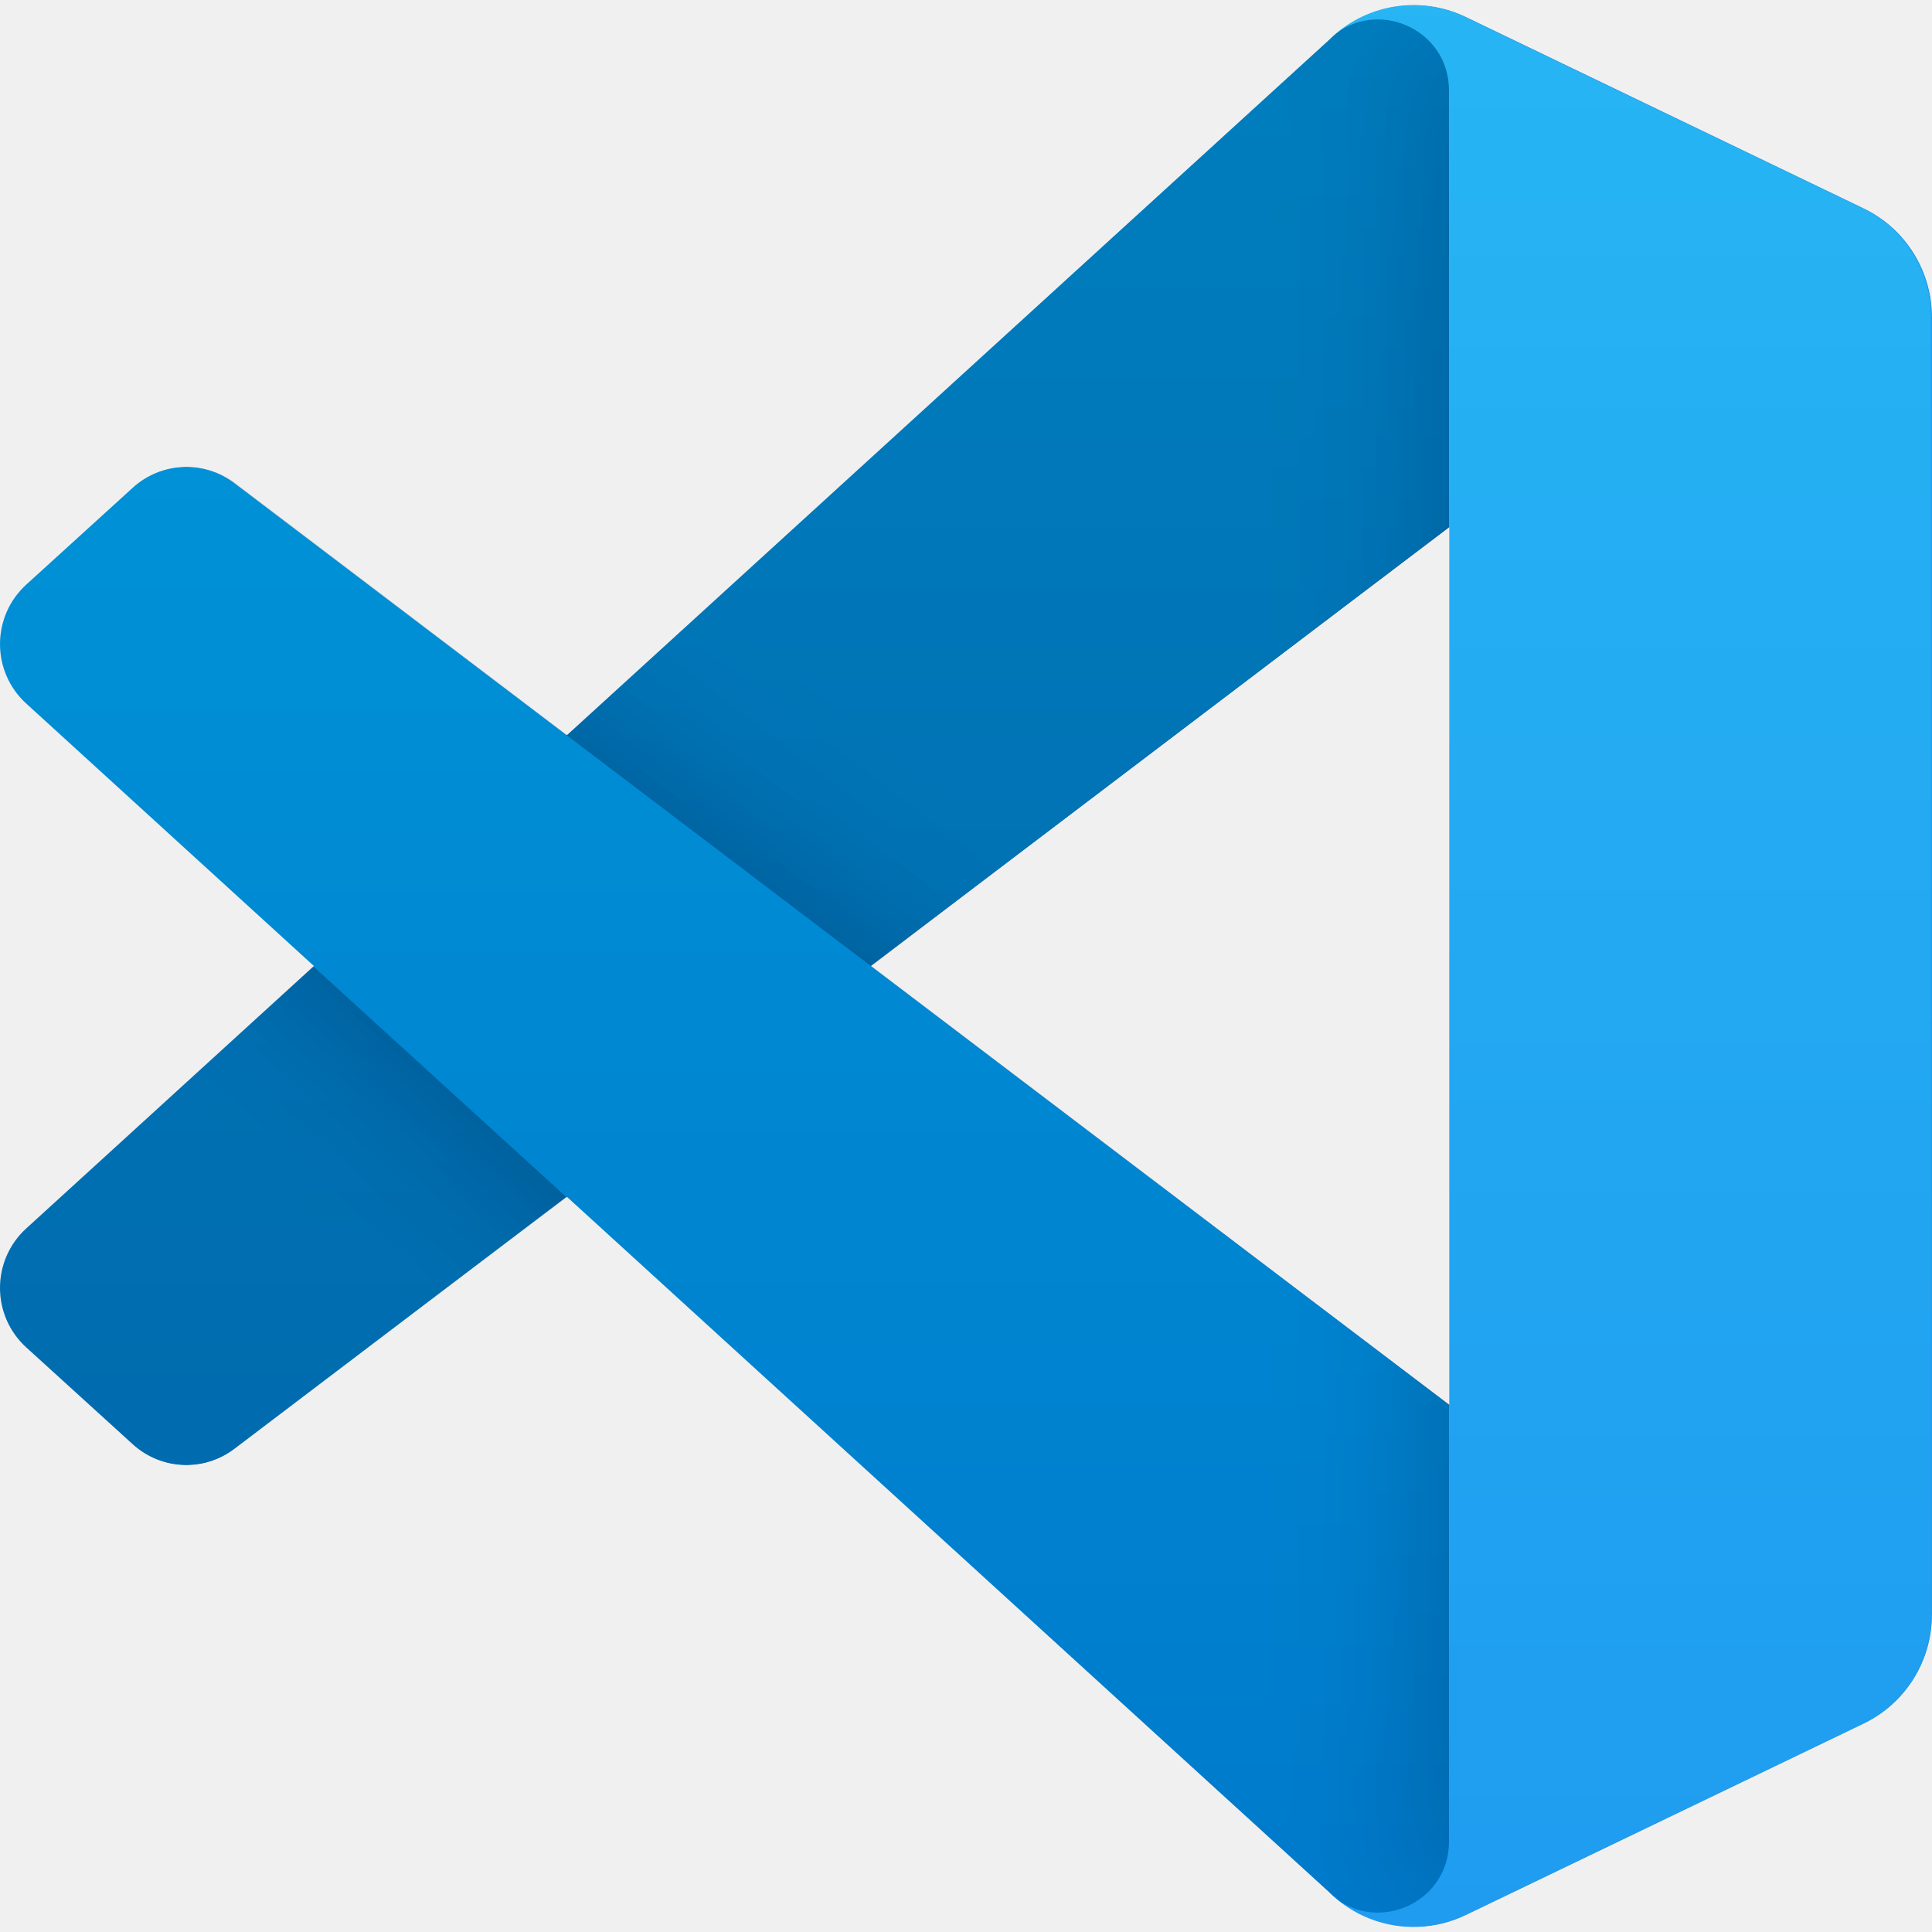
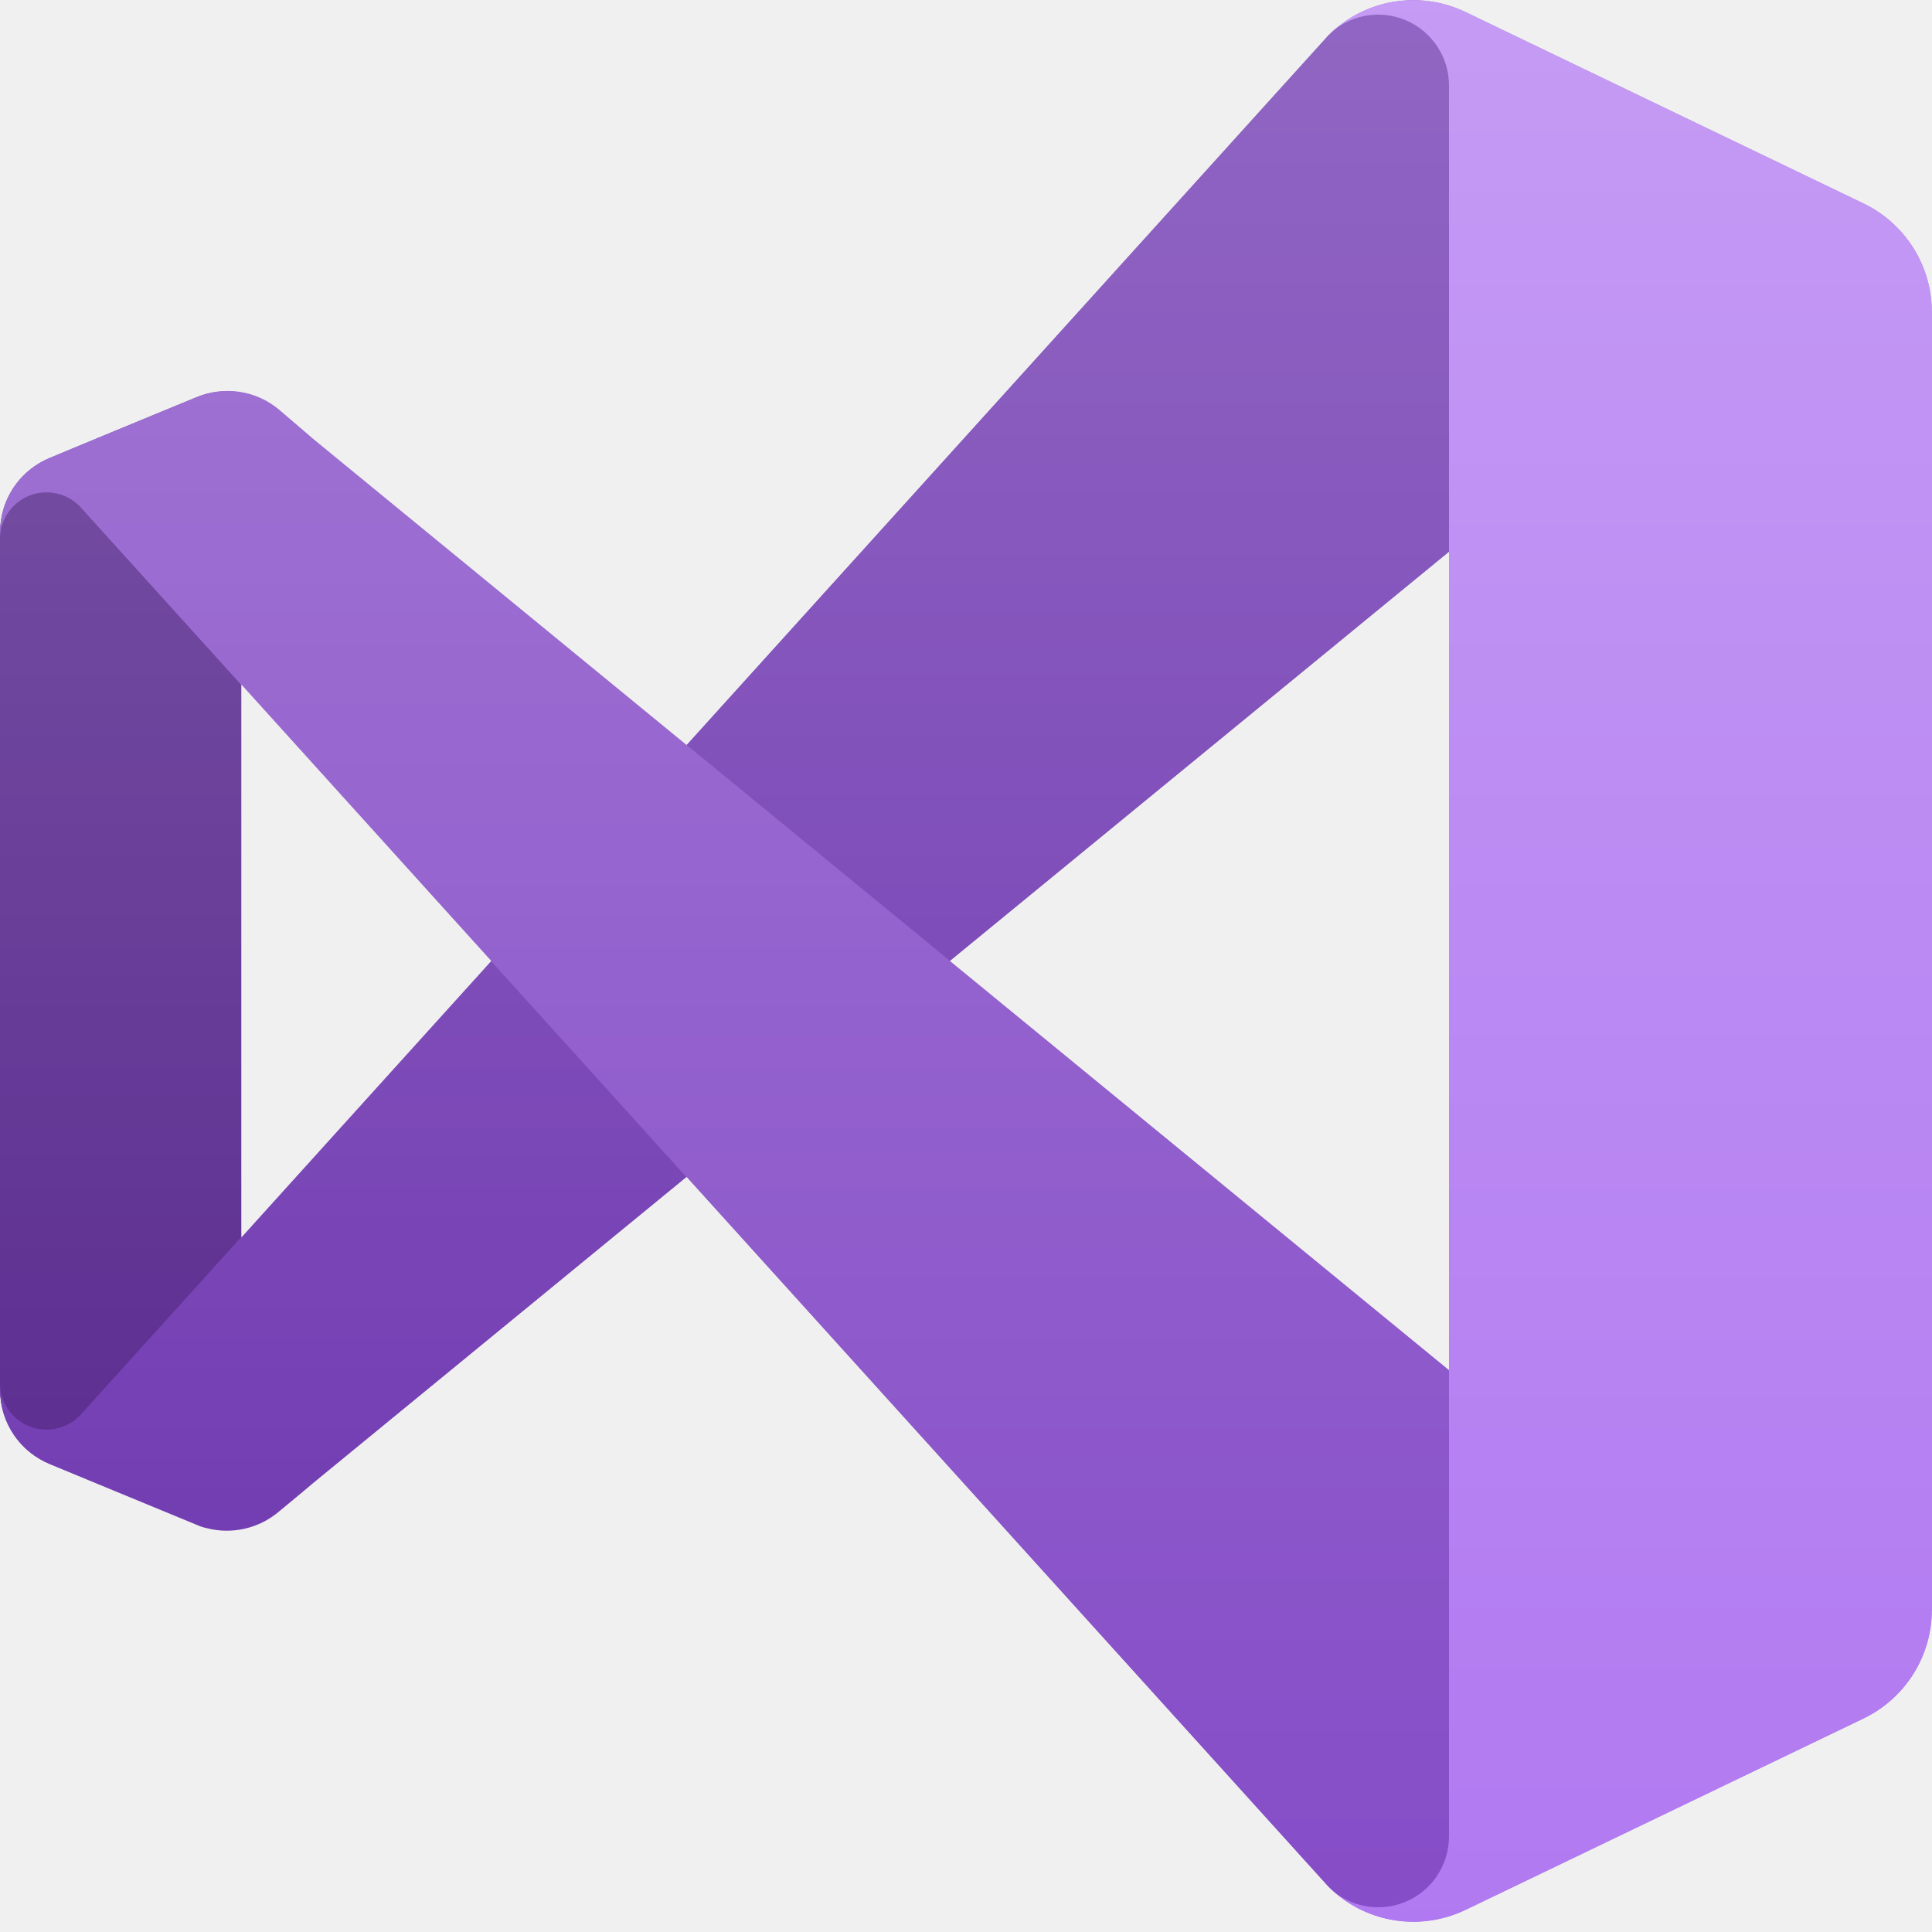
- <svg xmlns="http://www.w3.org/2000/svg" width="256" height="256" viewBox="0 0 256 256" fill="none">
-   <mask id="mask0" mask-type="alpha" maskUnits="userSpaceOnUse" x="0" y="0" width="256" height="256">
-     <path fill-rule="evenodd" clip-rule="evenodd" d="M181.534 254.252a15.934 15.934 0 0 0 12.7-.488l52.706-25.361a16.002 16.002 0 0 0 9.06-14.42V42.018c0-6.15-3.522-11.754-9.06-14.42L194.234 2.238a15.939 15.939 0 0 0-18.185 3.097l-100.9 92.052-43.95-33.361a10.655 10.655 0 0 0-13.614.605L3.49 77.453c-4.648 4.227-4.653 11.54-.011 15.774L41.593 128 3.478 162.773c-4.642 4.235-4.637 11.547.011 15.775l14.097 12.822a10.655 10.655 0 0 0 13.613.606l43.95-33.362 100.9 92.053a15.915 15.915 0 0 0 5.485 3.585Zm10.505-184.367L115.479 128l76.56 58.115V69.885Z" fill="#fff" />
-   </mask>
-   <g mask="url(#mask0)">
-     <path d="M246.94 27.638 194.193 2.241a15.947 15.947 0 0 0-18.194 3.092L3.324 162.773c-4.645 4.235-4.64 11.547.011 15.775L17.44 191.37a10.667 10.667 0 0 0 13.622.606l207.941-157.75c6.976-5.291 16.996-.316 16.996 8.44v-.612a16 16 0 0 0-9.059-14.416Z" fill="#0065A9" />
-     <g filter="url(#filter0_d)">
-       <path d="m246.94 228.362-52.747 25.397a15.95 15.95 0 0 1-18.194-3.092L3.324 93.227c-4.645-4.234-4.64-11.547.011-15.775L17.44 64.63a10.667 10.667 0 0 1 13.622-.605l207.941 157.748c6.976 5.292 16.996.317 16.996-8.44v.613a16.001 16.001 0 0 1-9.059 14.416Z" fill="#007ACC" />
-     </g>
-     <g filter="url(#filter1_d)">
-       <path d="M194.196 253.763A15.955 15.955 0 0 1 176 250.667c5.904 5.904 16 1.722 16-6.628V11.961c0-8.35-10.096-12.532-16-6.628a15.955 15.955 0 0 1 18.196-3.097L246.934 27.6A16 16 0 0 1 256 42.017v171.965a16 16 0 0 1-9.066 14.419l-52.738 25.361Z" fill="#1F9CF0" />
-     </g>
-     <g style="mix-blend-mode:overlay" opacity=".25">
-       <path fill-rule="evenodd" clip-rule="evenodd" d="M181.378 254.252a15.936 15.936 0 0 0 12.699-.488l52.706-25.362a16 16 0 0 0 9.061-14.419V42.018c0-6.15-3.522-11.754-9.06-14.42L194.077 2.238a15.939 15.939 0 0 0-18.185 3.096l-100.9 92.053-43.95-33.361a10.655 10.655 0 0 0-13.613.605L3.333 77.452c-4.648 4.228-4.653 11.54-.011 15.775L41.436 128 3.322 162.773c-4.642 4.235-4.637 11.547.011 15.775L17.43 191.37a10.655 10.655 0 0 0 13.614.606l43.95-33.362 100.899 92.053a15.919 15.919 0 0 0 5.486 3.585Zm10.505-184.367L115.323 128l76.56 58.115V69.885Z" fill="url(#paint0_linear)" />
-     </g>
-   </g>
+ <svg xmlns="http://www.w3.org/2000/svg" viewBox="0 0 96 96">
  <defs>
-     <filter id="filter0_d" x="-21.49" y="40.523" width="298.822" height="236.149" filterUnits="userSpaceOnUse" color-interpolation-filters="sRGB">
-       <feFlood flood-opacity="0" result="BackgroundImageFix" />
-       <feColorMatrix in="SourceAlpha" values="0 0 0 0 0 0 0 0 0 0 0 0 0 0 0 0 0 0 127 0" />
-       <feOffset />
-       <feGaussianBlur stdDeviation="10.667" />
-       <feColorMatrix values="0 0 0 0 0 0 0 0 0 0 0 0 0 0 0 0 0 0 0.25 0" />
-       <feBlend mode="overlay" in2="BackgroundImageFix" result="effect1_dropShadow" />
-       <feBlend in="SourceGraphic" in2="effect1_dropShadow" result="shape" />
-     </filter>
-     <filter id="filter1_d" x="154.667" y="-20.674" width="122.667" height="297.347" filterUnits="userSpaceOnUse" color-interpolation-filters="sRGB">
-       <feFlood flood-opacity="0" result="BackgroundImageFix" />
-       <feColorMatrix in="SourceAlpha" values="0 0 0 0 0 0 0 0 0 0 0 0 0 0 0 0 0 0 127 0" />
-       <feOffset />
-       <feGaussianBlur stdDeviation="10.667" />
-       <feColorMatrix values="0 0 0 0 0 0 0 0 0 0 0 0 0 0 0 0 0 0 0.25 0" />
-       <feBlend mode="overlay" in2="BackgroundImageFix" result="effect1_dropShadow" />
-       <feBlend in="SourceGraphic" in2="effect1_dropShadow" result="shape" />
-     </filter>
-     <linearGradient id="paint0_linear" x1="127.844" y1=".66" x2="127.844" y2="255.34" gradientUnits="userSpaceOnUse">
-       <stop stop-color="#fff" />
+     <style>.a{fill:#fff;}.a,.h{fill-rule:evenodd;}.b{mask:url(#a);}.c{fill:#52218a;}.d{fill:#6c33af;}.e{fill:#854cc7;}.f{fill:#b179f1;}.g{opacity:0.25;}.h{fill:url(#b);}</style>
+     <mask id="a" x="0" y="0" width="96" height="95.51" maskUnits="userSpaceOnUse">
+       <g transform="translate(0 -0.25)">
+         <path class="a" d="M68.89,95.6a6,6,0,0,0,3.93-.44L92.6,85.65A6,6,0,0,0,96,80.24V15.76a6,6,0,0,0-3.4-5.41L72.82.84A6,6,0,0,0,68.34.55,6,6,0,0,0,66,2L34.12,37.26,15.5,22l-1.63-1.4a4,4,0,0,0-3.61-.83,2.55,2.55,0,0,0-.53.18L2.46,23A4,4,0,0,0,0,26.37c0,.1,0,.2,0,.3V69.33c0,.1,0,.2,0,.3A4,4,0,0,0,2.46,73l7.27,3a2.55,2.55,0,0,0,.53.18,4,4,0,0,0,3.61-.83L15.5,74,34.12,58.74,66,94A6,6,0,0,0,68.89,95.6ZM72,27.68,47.21,48,72,68.32ZM12,34.27,24.41,48,12,61.73Z" />
+       </g>
+     </mask>
+     <linearGradient id="b" x1="48" y1="97.75" x2="48" y2="2.25" gradientTransform="matrix(1, 0, 0, -1, 0, 98)" gradientUnits="userSpaceOnUse">
+       <stop offset="0" stop-color="#fff" />
      <stop offset="1" stop-color="#fff" stop-opacity="0" />
    </linearGradient>
  </defs>
+   <g class="b">
+     <path class="c" d="M13.87,75.4a4,4,0,0,1-4.14.65L2.46,73A4,4,0,0,1,0,69.33V26.67A4,4,0,0,1,2.46,23l7.27-3a4,4,0,0,1,4.14.65L15.5,22A2.21,2.21,0,0,0,12,23.8V72.2A2.21,2.21,0,0,0,15.5,74Z" transform="translate(0 -0.25)" />
+     <path class="d" d="M2.46,73A4,4,0,0,1,0,69.33V69a2.31,2.31,0,0,0,4,1.55L66,2A6,6,0,0,1,72.82.84L92.6,10.36A6,6,0,0,1,96,15.77V16a3.79,3.79,0,0,0-6.19-2.93L15.5,74l-1.63,1.4a4,4,0,0,1-4.14.65Z" transform="translate(0 -0.25)" />
+     <path class="e" d="M2.46,23A4,4,0,0,0,0,26.67V27a2.31,2.31,0,0,1,4-1.55L66,94a6,6,0,0,0,6.82,1.16L92.6,85.64A6,6,0,0,0,96,80.23V80a3.79,3.79,0,0,1-6.19,2.93L15.5,22l-1.63-1.4A4,4,0,0,0,9.73,20Z" transform="translate(0 -0.25)" />
+     <path class="f" d="M72.82,95.16A6,6,0,0,1,66,94a3.52,3.52,0,0,0,6-2.49v-87A3.52,3.52,0,0,0,66,2,6,6,0,0,1,72.82.84L92.6,10.35A6,6,0,0,1,96,15.76V80.24a6,6,0,0,1-3.4,5.41Z" transform="translate(0 -0.25)" />
+     <g class="g">
+       <path class="h" d="M68.89,95.6a6,6,0,0,0,3.93-.44L92.6,85.65A6,6,0,0,0,96,80.24V15.76a6,6,0,0,0-3.4-5.41L72.82.84A6,6,0,0,0,68.34.55,6,6,0,0,0,66,2L34.12,37.26,15.5,22l-1.63-1.4a4,4,0,0,0-3.61-.83,2.55,2.55,0,0,0-.53.18L2.46,23A4,4,0,0,0,0,26.37c0,.1,0,.2,0,.3V69.33c0,.1,0,.2,0,.3A4,4,0,0,0,2.46,73l7.27,3a2.55,2.55,0,0,0,.53.18,4,4,0,0,0,3.61-.83L15.5,74,34.12,58.74,66,94A6,6,0,0,0,68.89,95.6ZM72,27.68,47.21,48,72,68.32ZM12,34.27,24.41,48,12,61.73Z" transform="translate(0 -0.25)" />
+     </g>
+   </g>
</svg>
